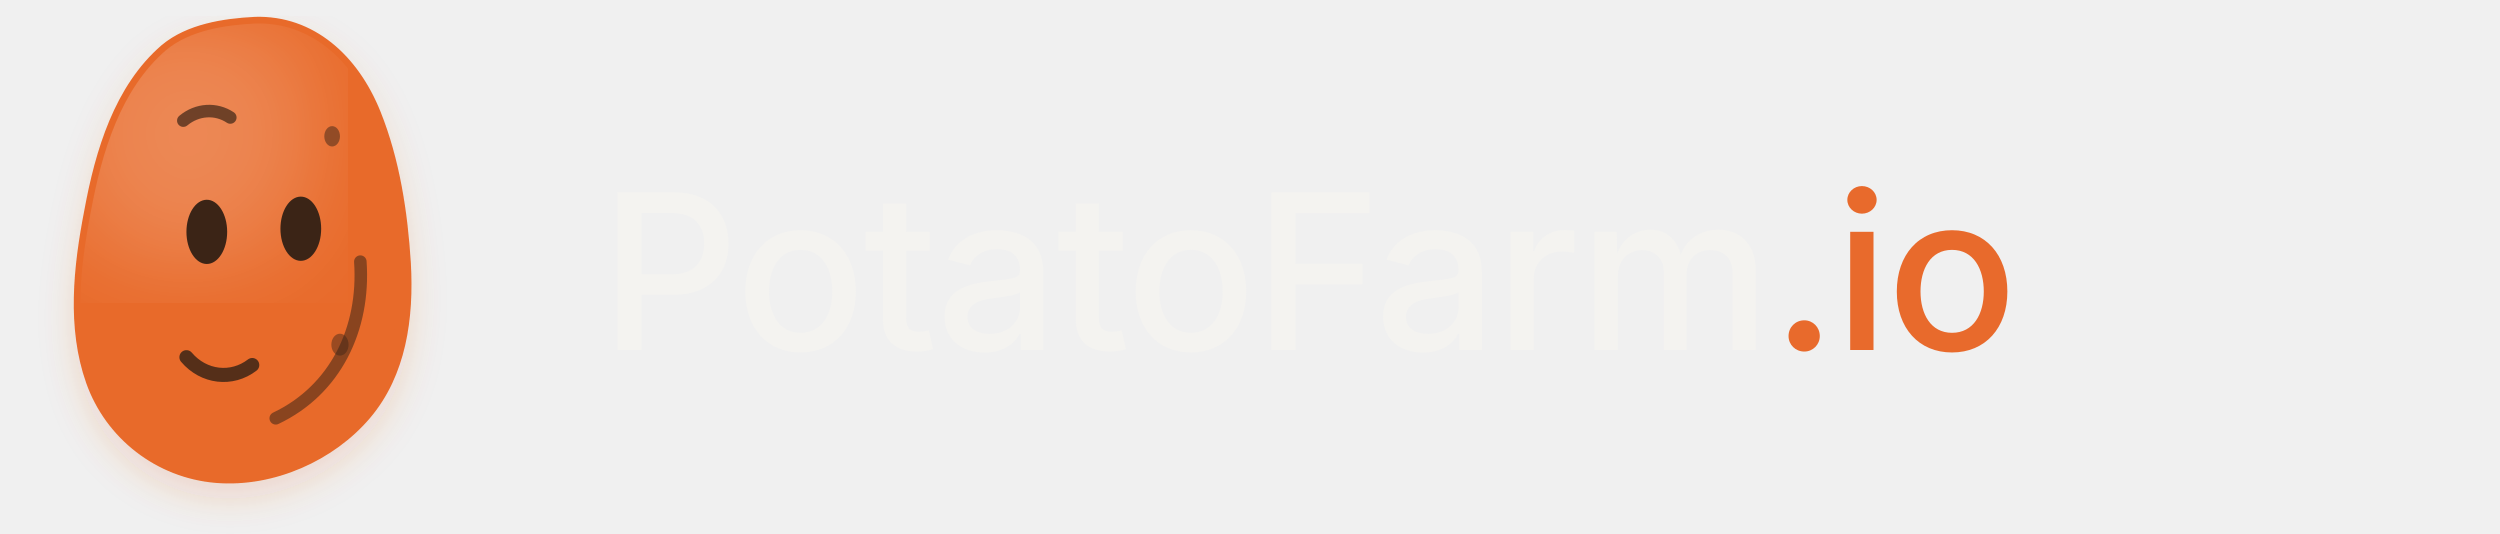
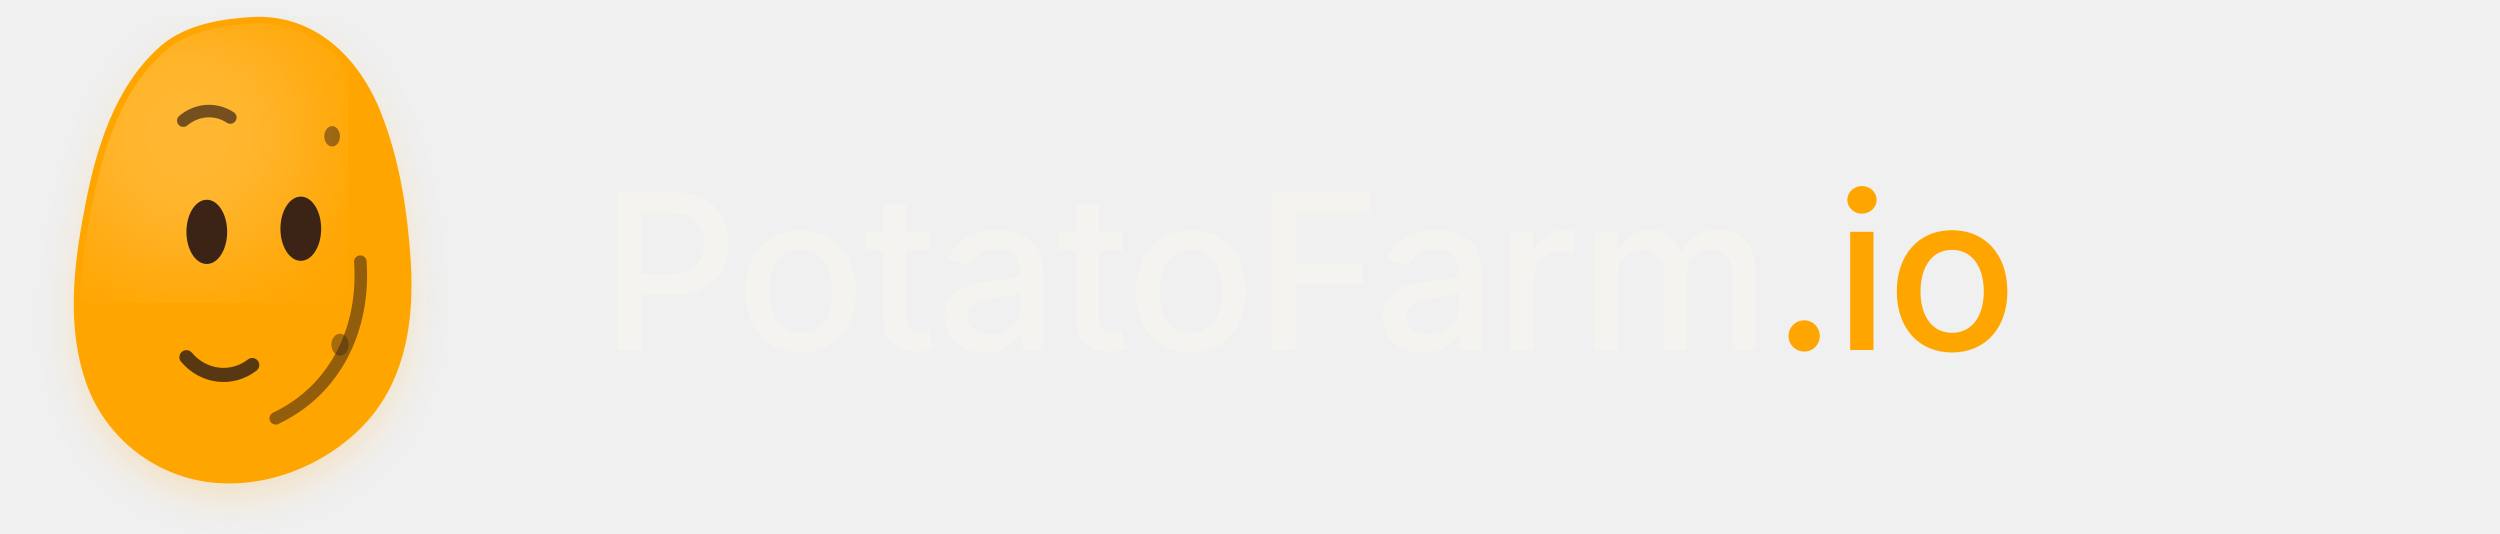
<svg xmlns="http://www.w3.org/2000/svg" viewBox="0 0 300 64" width="300" height="64">
  <g transform="scale(0.94)">
    <defs>
      <linearGradient id="shh2" x1="22%" y1="10%" x2="74%" y2="90%">
-         <stop offset="0" stop-color="#E86A2C" />
-         <stop offset="0.5" stop-color="#E86A2C" />
-         <stop offset="1" stop-color="#E86A2C" />
+         <stop offset="0" stop-color="#FFA500" />
+         <stop offset="0.5" stop-color="#FFA500" />
+         <stop offset="1" stop-color="#FFA500" />
      </linearGradient>
      <filter id="blh2">
        <feGaussianBlur stdDeviation="7" />
      </filter>
      <filter id="dph2" x="-35%" y="-35%" width="180%" height="180%">
-         <feDropShadow dx="0" dy="2" stdDeviation="2.2" flood-color="#E86A2C" flood-opacity="0.18" />
+         <feDropShadow dx="0" dy="2" stdDeviation="2.2" flood-color="#FFA500" flood-opacity="0.18" />
      </filter>
      <clipPath id="cph2">
        <path d="M32.6,3.0 C39.6,2.8 45.0,7.6 47.8,14.6 C50.2,20.6 51.2,27.2 51.6,33.6 C52.0,40.6 51.0,47.6 46.6,52.8 C42.2,58.0 34.8,61.4 27.6,60.8 C20.4,60.2 14.2,55.4 11.8,48.6 C9.4,41.8 10.2,34.2 11.6,27.0 C13.0,19.4 15.4,11.4 21.2,6.4 C24.2,3.9 28.6,3.2 32.6,3.0 Z" />
      </clipPath>
    </defs>
-     <path d="M32.6,3.0 C39.6,2.8 45.0,7.6 47.8,14.6 C50.2,20.6 51.2,27.2 51.6,33.6 C52.0,40.6 51.0,47.6 46.6,52.8 C42.2,58.0 34.8,61.4 27.6,60.8 C20.4,60.2 14.2,55.4 11.8,48.6 C9.4,41.8 10.2,34.2 11.6,27.0 C13.0,19.4 15.4,11.4 21.2,6.4 C24.2,3.9 28.6,3.2 32.6,3.0 Z" fill="url(#shh2)" stroke="#E86A2C" stroke-width="1.7" stroke-linejoin="round" filter="url(#dph2)" />
+     <path d="M32.6,3.0 C39.6,2.8 45.0,7.6 47.8,14.6 C50.2,20.6 51.2,27.2 51.6,33.6 C52.0,40.6 51.0,47.6 46.6,52.8 C42.2,58.0 34.8,61.4 27.6,60.8 C20.4,60.2 14.2,55.4 11.8,48.6 C9.4,41.8 10.2,34.2 11.6,27.0 C13.0,19.4 15.4,11.4 21.2,6.4 C24.2,3.9 28.6,3.2 32.6,3.0 Z" fill="url(#shh2)" stroke="#FFA500" stroke-width="1.7" stroke-linejoin="round" filter="url(#dph2)" />
    <g clip-path="url(#cph2)">
      <ellipse cx="24" cy="17" rx="17" ry="18" fill="#FFFFFF" opacity="0.20" filter="url(#blh2)" />
    </g>
    <ellipse cx="26.4" cy="29.6" rx="2.6" ry="4.1" fill="#3B2416" />
    <ellipse cx="38.4" cy="29.2" rx="2.6" ry="4.1" fill="#3B2416" />
    <path d="M46.0,33.4 C46.6,42.0 42.8,49.8 35.2,53.4" fill="none" stroke="#3B2416" stroke-width="1.6" stroke-linecap="round" opacity="0.55" />
    <path d="M23.8,45.6 C26.0,48.2 29.6,48.6 32.2,46.6" fill="none" stroke="#3B2416" stroke-width="1.8" stroke-linecap="round" opacity="0.85" />
    <path d="M23.4,15.4 C25.2,13.9 27.6,13.8 29.4,15.0" fill="none" stroke="#3B2416" stroke-width="1.6" stroke-linecap="round" opacity="0.7" />
    <ellipse cx="42.4" cy="17.4" rx="1.0" ry="1.3" fill="#3B2416" opacity="0.5" />
    <ellipse cx="43.4" cy="44.0" rx="1.1" ry="1.4" fill="#3B2416" opacity="0.45" />
  </g>
-   <text x="72" y="42" font-family="Inter,-apple-system,BlinkMacSystemFont,'Segoe UI',Roboto,sans-serif" font-size="26" font-weight="500" letter-spacing="-0.3" fill="#F4F3F0">PotatoFarm<tspan fill="#E86A2C">.io</tspan>
+   <text x="72" y="42" font-family="Inter,-apple-system,BlinkMacSystemFont,'Segoe UI',Roboto,sans-serif" font-size="26" font-weight="500" letter-spacing="-0.3" fill="#F4F3F0">PotatoFarm<tspan fill="#FFA500">.io</tspan>
  </text>
</svg>
